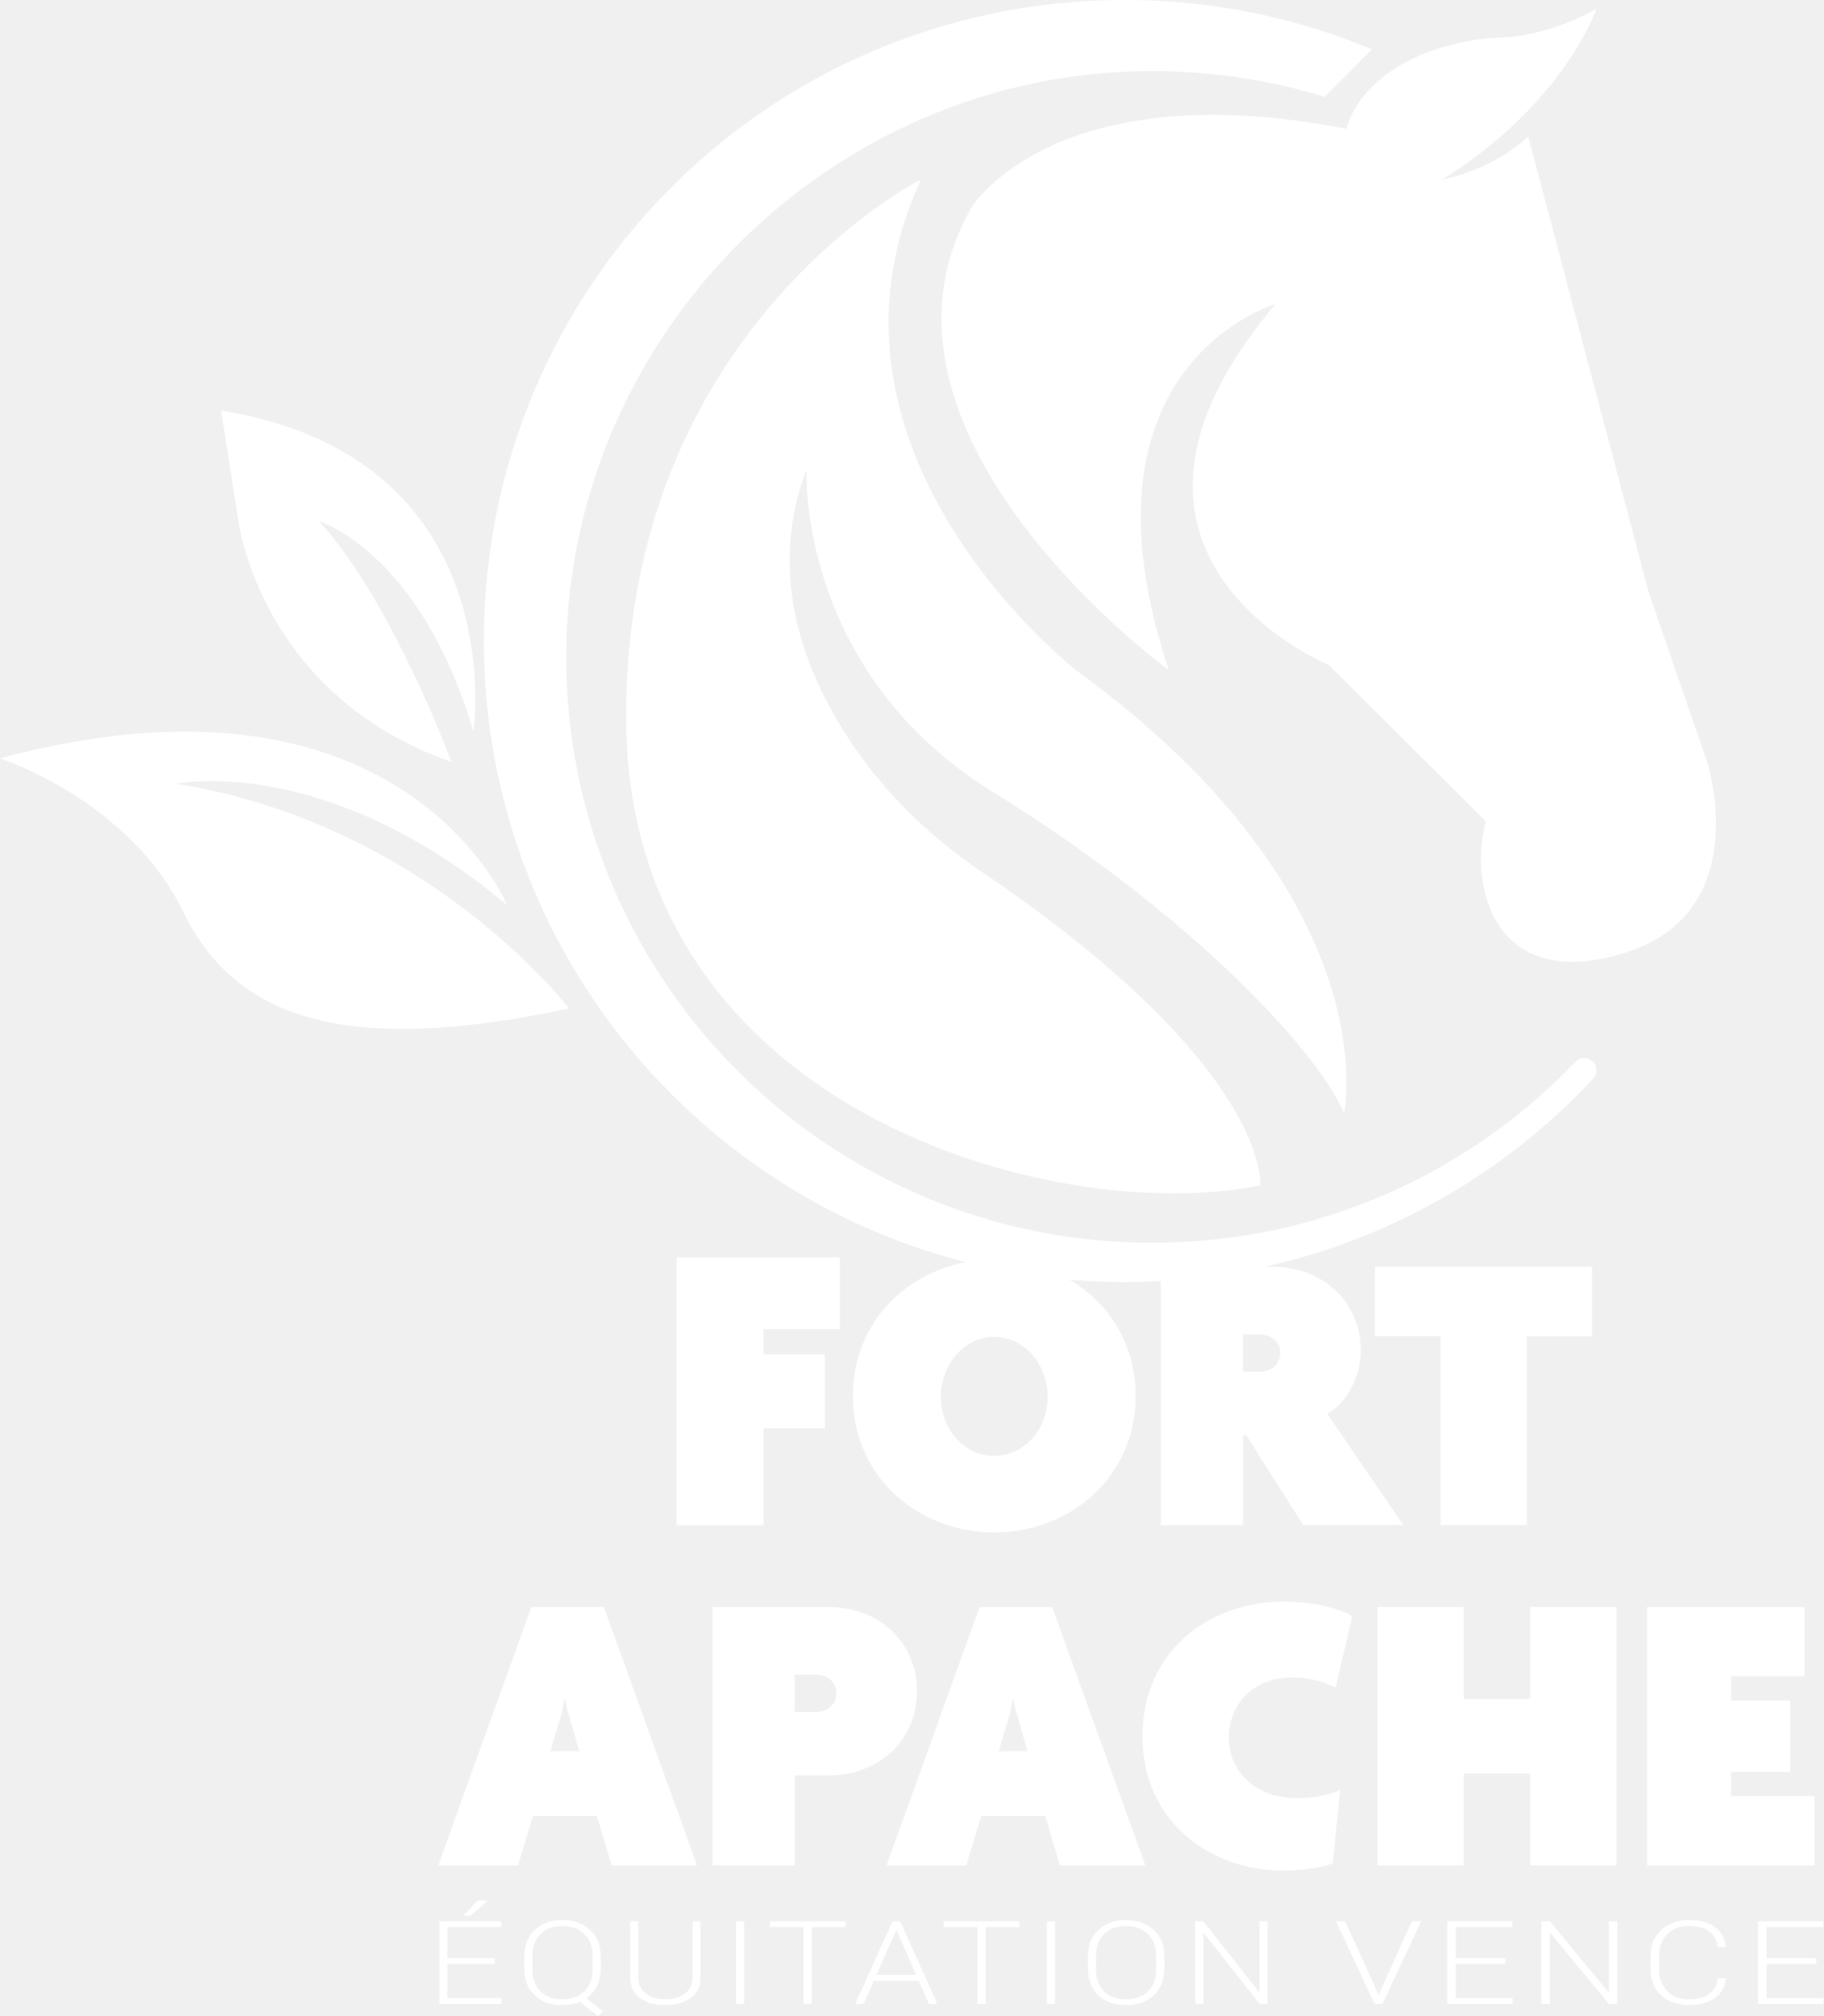
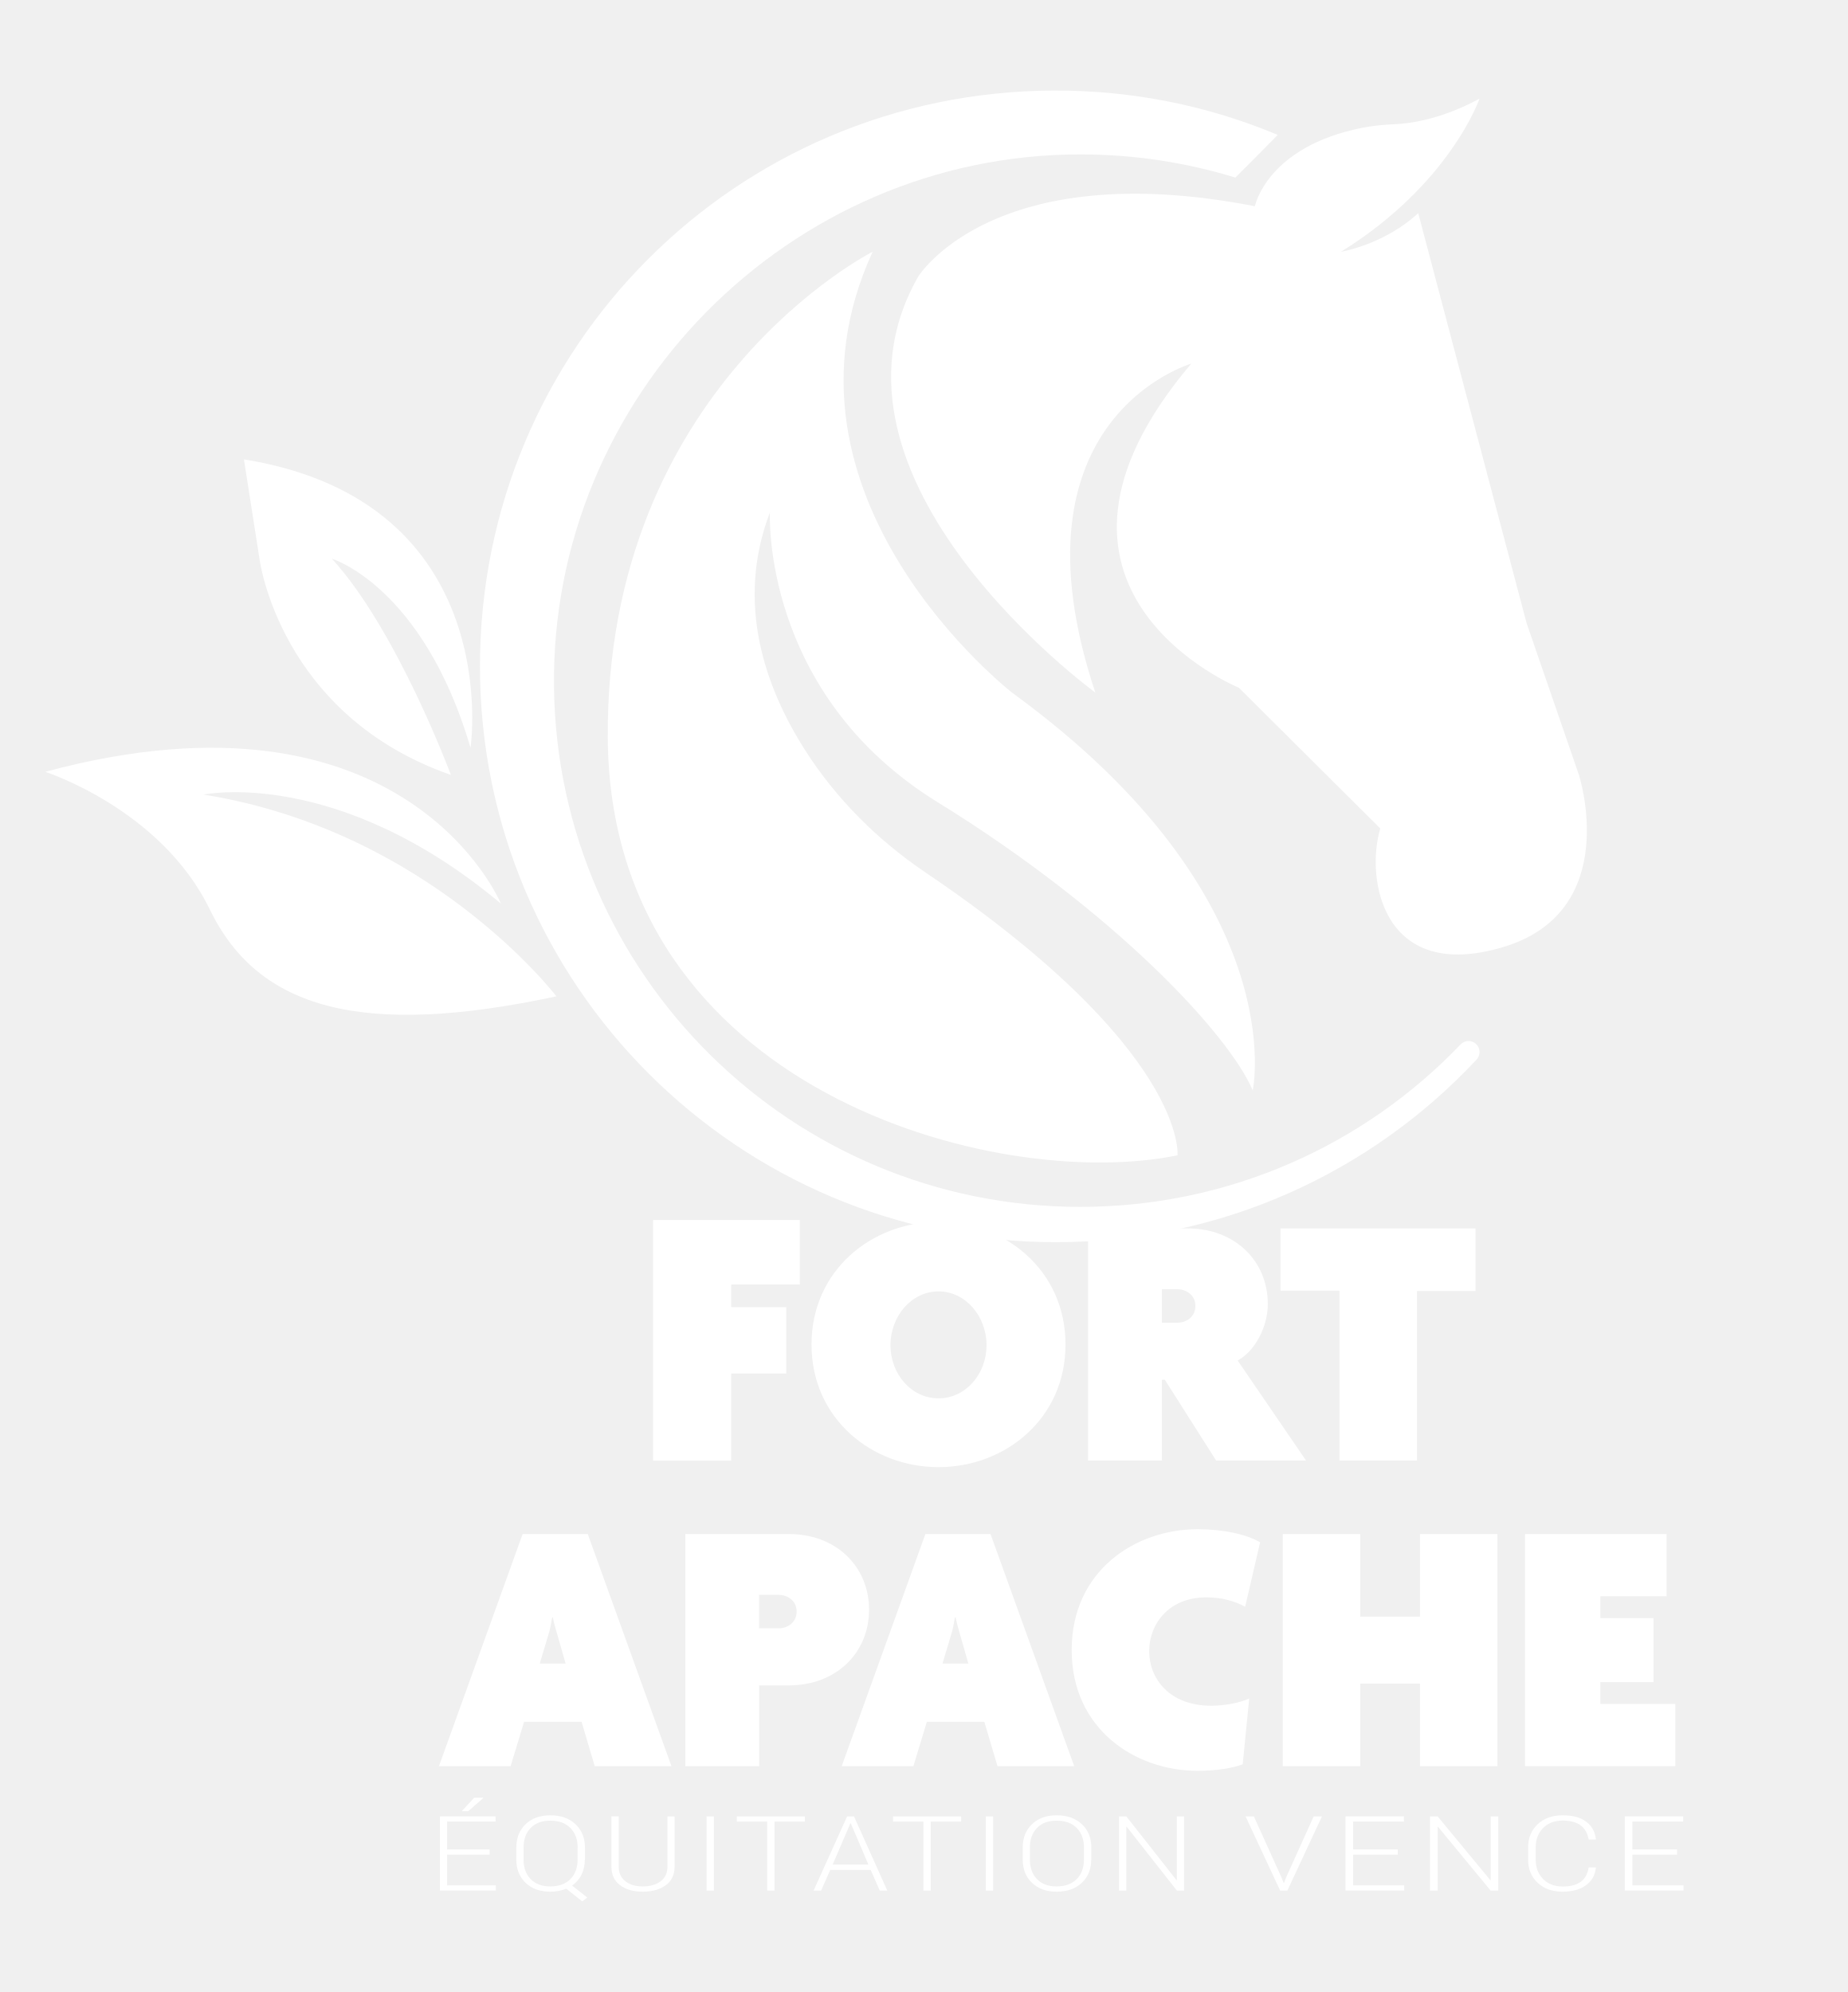
- <svg xmlns="http://www.w3.org/2000/svg" id="Calque_1" data-name="Calque 1" viewBox="0 0 278.4 307.76">
+ <svg xmlns="http://www.w3.org/2000/svg" overflow="visible" id="Calque_1" data-name="Calque 1" viewBox="-7.69 -15.39 313.93 338.54">
  <defs>
    <style>
      .cls-1 {
        fill: #fff;
      }
    </style>
  </defs>
  <g>
    <path class="cls-1" d="M116.56,202.91v3.85h9.36v11.28h-9.36v14.8h-13.27v-40.89h24.93v10.96h-11.66Z" />
    <path class="cls-1" d="M151.79,233.95c-11.31,0-21.58-8.22-21.58-20.84s10.26-20.84,21.58-20.84,21.58,8.22,21.58,20.84-10.26,20.84-21.58,20.84ZM151.79,204.08c-4.58,0-8.16,4.2-8.16,9.15s3.59,9.03,8.16,9.03,8.16-4.08,8.16-9.03-3.59-9.15-8.16-9.15Z" />
    <path class="cls-1" d="M198.97,232.83l-8.72-13.73h-.49v13.73h-12.55v-39.45h16.94c7.98,0,13.6,5.5,13.6,12.86,0,3.96-2.29,8.1-5.13,9.58l11.62,17h-15.27ZM192.41,203.71h-2.66v5.69h2.66c1.42,0,3.03-.93,3.03-2.84s-1.61-2.84-3.03-2.84Z" />
    <path class="cls-1" d="M233.1,204.02v28.81h-13.17v-28.87h-10.02v-10.57h33.14v10.63h-9.95Z" />
    <path class="cls-1" d="M93.37,284.77l-2.23-7.54h-9.77l-2.29,7.54h-12.18l14.22-39.45h11.07l14.22,39.45h-13.05ZM86.94,262.14c-.25-.8-.49-1.67-.68-2.66h-.12c-.19.99-.31,1.92-.56,2.66l-1.55,5.19h4.39l-1.48-5.19Z" />
    <path class="cls-1" d="M126.39,271.04h-5.07v13.73h-12.55v-39.45h17.62c7.98,0,13.6,5.5,13.6,12.86s-5.63,12.86-13.6,12.86ZM124.65,255.65h-3.34v5.69h3.34c1.42,0,3.03-.93,3.03-2.84s-1.61-2.84-3.03-2.84Z" />
    <path class="cls-1" d="M161.81,284.77l-2.23-7.54h-9.77l-2.29,7.54h-12.18l14.22-39.45h11.07l14.22,39.45h-13.05ZM155.38,262.14c-.25-.8-.49-1.67-.68-2.66h-.12c-.19.99-.31,1.92-.56,2.66l-1.55,5.19h4.39l-1.48-5.19Z" />
    <path class="cls-1" d="M203.92,257.69c-1.79-.99-4.02-1.61-6.62-1.61-6.43,0-9.71,4.58-9.71,9.15s3.34,9.27,10.57,9.27c1.98,0,4.76-.43,6.43-1.24l-1.11,11.19c-1.73.68-4.64,1.11-7.67,1.11-10.57,0-21.39-7.05-21.39-20.53s10.82-20.53,21.39-20.53c4.39,0,8.35.87,10.63,2.23l-2.54,10.94Z" />
    <path class="cls-1" d="M233.6,284.77v-14.04h-10.14v14.04h-13.17v-39.45h13.17v14.04h10.14v-14.04h13.17v39.45h-13.17Z" />
    <path class="cls-1" d="M251.46,284.77v-39.45h24.05v10.57h-11.25v3.71h9.03v10.88h-9.03v3.71h12.74v10.57h-25.54Z" />
  </g>
  <g>
-     <path class="cls-1" d="M75.52,299.81h-7.23v5.22h8.28v.88h-9.5v-12.61h9.45v.88h-8.23v4.74h7.23v.88ZM72.89,290.13h1.52l.03.05-2.57,2.25h-1.11l2.13-2.3Z" />
-     <path class="cls-1" d="M91.69,300.64c0,.95-.19,1.8-.56,2.56-.37.76-.91,1.38-1.6,1.86l2.58,2.04-.86.65-2.72-2.16c-.41.17-.83.29-1.28.38-.45.08-.92.13-1.42.13-1.76,0-3.16-.5-4.21-1.51-1.05-1-1.57-2.32-1.57-3.95v-2.05c0-1.62.52-2.94,1.57-3.95,1.04-1.01,2.45-1.52,4.21-1.52s3.21.51,4.28,1.52c1.06,1.01,1.6,2.33,1.6,3.95v2.05ZM90.47,298.58c0-1.36-.41-2.46-1.23-3.3s-1.96-1.25-3.42-1.25-2.54.42-3.34,1.25-1.2,1.93-1.2,3.3v2.07c0,1.38.4,2.48,1.2,3.31.8.83,1.92,1.25,3.34,1.25s2.6-.42,3.42-1.25,1.22-1.94,1.22-3.32v-2.07Z" />
-     <path class="cls-1" d="M106.94,293.31v8.55c0,1.37-.5,2.43-1.5,3.15s-2.3,1.09-3.91,1.09-2.87-.37-3.85-1.1c-.98-.73-1.47-1.78-1.47-3.15v-8.55h1.24v8.54c0,1.07.38,1.9,1.13,2.49.76.59,1.74.88,2.96.88s2.24-.29,3.02-.87c.78-.58,1.17-1.41,1.17-2.49v-8.54h1.23Z" />
+     <path class="cls-1" d="M75.52,299.81h-7.23v5.22h8.28v.88h-9.50v-12.61h9.45v.88h-8.23v4.74h7.23v.88ZM72.89,290.13h1.52l.03.05-2.57,2.25h-1.11l2.13-2.30Z" />
+     <path class="cls-1" d="M91.69,300.64c0,.95-.19,1.80-.56,2.56-.37.76-.91,1.38-1.60,1.86l2.58,2.04-.86.65-2.72-2.16c-.41.17-.83.29-1.28.38-.45.08-.92.13-1.42.13-1.76,0-3.16-.50-4.21-1.51-1.05-1.00-1.57-2.32-1.57-3.95v-2.05c0-1.62.52-2.94,1.57-3.95,1.04-1.01,2.45-1.52,4.21-1.52s3.21.51,4.28,1.52c1.06,1.01,1.60,2.33,1.60,3.95v2.05ZM90.47,298.58c0-1.36-.41-2.46-1.23-3.30s-1.96-1.25-3.42-1.25-2.54.42-3.34,1.25-1.20,1.93-1.20,3.30v2.07c0,1.38.40,2.48,1.20,3.31.80.83,1.92,1.25,3.34,1.25s2.60-.42,3.42-1.25,1.22-1.94,1.22-3.32v-2.07Z" />
+     <path class="cls-1" d="M106.94,293.31v8.55c0,1.37-.50,2.43-1.50,3.15s-2.30,1.09-3.91,1.09-2.87-.37-3.85-1.10c-.98-.73-1.47-1.78-1.47-3.15v-8.55h1.24v8.54c0,1.07.38,1.90,1.13,2.49.76.59,1.74.88,2.96.88s2.24-.29,3.02-.87c.78-.58,1.17-1.41,1.17-2.49v-8.54h1.23Z" />
    <path class="cls-1" d="M113.62,305.92h-1.24v-12.61h1.24v12.61Z" />
    <path class="cls-1" d="M129.08,294.19h-5.16v11.73h-1.24v-11.73h-5.16v-.88h11.57v.88Z" />
-     <path class="cls-1" d="M140.27,302.4h-6.88l-1.55,3.52h-1.28l5.7-12.61h1.17l5.66,12.61h-1.28l-1.55-3.52ZM133.81,301.48h6.06l-2.99-6.83h-.06l-3.01,6.83Z" />
+     <path class="cls-1" d="M140.27,302.40h-6.88l-1.55,3.52h-1.28l5.70-12.61h1.17l5.66,12.61h-1.28l-1.55-3.52ZM133.81,301.48h6.06l-2.99-7.00h-.06l-3.01,7.00Z" />
    <path class="cls-1" d="M155.63,294.19h-5.16v11.73h-1.24v-11.73h-5.16v-.88h11.57v.88Z" />
    <path class="cls-1" d="M161.07,305.92h-1.24v-12.61h1.24v12.61Z" />
-     <path class="cls-1" d="M177.74,300.64c0,1.63-.53,2.95-1.59,3.95-1.06,1-2.49,1.51-4.27,1.51s-3.16-.5-4.21-1.51c-1.05-1-1.57-2.32-1.57-3.95v-2.05c0-1.62.52-2.94,1.57-3.95,1.04-1.01,2.45-1.52,4.21-1.52s3.21.51,4.28,1.52c1.06,1.01,1.6,2.33,1.6,3.95v2.05ZM176.51,298.58c0-1.36-.41-2.46-1.23-3.3s-1.96-1.25-3.42-1.25-2.54.42-3.34,1.25-1.2,1.93-1.2,3.3v2.07c0,1.38.4,2.48,1.2,3.31.8.83,1.92,1.25,3.34,1.25s2.6-.42,3.42-1.25,1.22-1.94,1.22-3.32v-2.07Z" />
+     <path class="cls-1" d="M177.74,300.64c0,1.63-.53,2.95-1.59,3.95-1.06,1.00-2.49,1.51-4.27,1.51s-3.16-.50-4.21-1.51c-1.05-1.00-1.57-2.32-1.57-3.95v-2.05c0-1.62.52-2.94,1.57-3.95,1.04-1.01,2.45-1.52,4.21-1.52s3.21.51,4.28,1.52c1.06,1.01,1.60,2.33,1.60,3.95v2.05ZM176.51,298.58c0-1.36-.41-2.46-1.23-3.30s-1.96-1.25-3.42-1.25-2.54.42-3.34,1.25-1.20,1.93-1.20,3.30v2.07c0,1.38.40,2.48,1.20,3.31.80.83,1.92,1.25,3.34,1.25s2.60-.42,3.42-1.25,1.22-1.94,1.22-3.32v-2.07Z" />
    <path class="cls-1" d="M193.53,305.92h-1.23l-8.53-10.85h-.06v10.85h-1.24v-12.61h1.24l8.52,10.83h.06v-10.83h1.23v12.61Z" />
    <path class="cls-1" d="M210.13,303.79l.31.84h.06l.31-.84,4.73-10.48h1.41l-5.88,12.61h-1.22l-5.88-12.61h1.41l4.74,10.48Z" />
    <path class="cls-1" d="M229.83,299.81h-7.59v5.22h8.69v.88h-9.98v-12.61h9.93v.88h-8.64v4.74h7.59v.88Z" />
-     <path class="cls-1" d="M246.91,305.92h-1.29l-8.95-10.85h-.06v10.85h-1.3v-12.61h1.3l8.95,10.83h.06v-10.83h1.29v12.61Z" />
-     <path class="cls-1" d="M263.48,301.98l.02.05c-.14,1.27-.7,2.26-1.69,2.98s-2.31,1.09-3.97,1.09c-1.75,0-3.17-.51-4.25-1.52s-1.61-2.33-1.61-3.94v-2.05c0-1.61.54-2.92,1.61-3.94,1.08-1.02,2.49-1.53,4.25-1.53s3,.35,3.98,1.07c.98.71,1.54,1.71,1.68,3l-.02.05h-1.21c-.17-1.05-.62-1.85-1.35-2.4-.73-.55-1.75-.83-3.08-.83s-2.49.43-3.32,1.28c-.83.85-1.25,1.95-1.25,3.28v2.07c0,1.35.42,2.45,1.25,3.3.83.85,1.94,1.28,3.32,1.28s2.36-.27,3.09-.81c.73-.54,1.18-1.35,1.34-2.43h1.21Z" />
+     <path class="cls-1" d="M246.91,305.92h-1.29l-8.95-10.85h-.06v10.85h-1.30v-12.61h1.30l8.95,10.83h.06v-10.83h1.29v12.61Z" />
+     <path class="cls-1" d="M263.48,301.98l.02.05c-.14,1.27-.70,2.26-1.69,2.98s-2.31,1.09-3.97,1.09c-1.75,0-3.17-.51-4.25-1.52s-1.61-2.33-1.61-3.94v-2.05c0-1.61.54-2.92,1.61-3.94,1.08-1.02,2.49-1.53,4.25-1.53s3.00.35,3.98,1.07c.98.71,1.54,1.71,1.68,3.00l-.02.05h-1.21c-.17-1.05-.62-1.85-1.35-2.40-.73-.55-1.75-.83-3.08-.83s-2.49.43-3.32,1.28c-.83.85-1.25,1.95-1.25,3.28v2.07c0,1.35.42,2.45,1.25,3.30.83.85,1.94,1.28,3.32,1.28s2.36-.27,3.09-.81c.73-.54,1.18-1.35,1.34-2.43h1.21Z" />
    <path class="cls-1" d="M277.29,299.81h-7.59v5.22h8.69v.88h-9.98v-12.61h9.93v.88h-8.64v4.74h7.59v.88Z" />
  </g>
  <g>
-     <path class="cls-1" d="M243.14,162.04c-.74-.7-1.91-.68-2.62.06-16.28,17.02-39.22,27.62-64.64,27.62-49.02,0-88.83-39.44-89.43-88.31-.61-49.45,39.98-90.56,89.43-90.56,9.17,0,18.02,1.38,26.35,3.94,2.03-2.01,4.89-4.88,7.2-7.25C197.71,2.62,184.83-.06,171.31,0c-54.03.23-97.44,43.83-97.44,97.86,0,54.05,43.82,97.86,97.87,97.86,28.2,0,53.63-11.93,71.48-31.03.71-.76.68-1.94-.08-2.65h0Z" />
-     <path class="cls-1" d="M77.42,138.17S61.36,99.25,0,115.78c0,0,19.69,6.33,27.96,23.39,8.26,17.06,26.02,21.8,58.9,14.77,0,0-21.45-28.13-59.96-34.29,0,0,22.62-4.81,50.52,18.52Z" />
-     <path class="cls-1" d="M72.27,111.69s6.15-41.8-38.51-49.01l2.64,16.88s3.34,26.55,32.53,36.75c0,0-9.14-24.62-20.22-36.75,0,0,15.47,4.66,23.56,32.13Z" />
-     <path class="cls-1" d="M205.19,169.93s7.03-32.7-40.79-67.52c0,0-43.02-33.29-23.8-75.02,0,0-45.48,22.98-45.01,82.76.47,59.78,66.11,77.13,96.82,70.8,0,0,1.73-17.95-42.81-48.05-8.17-5.52-15.24-12.56-20.53-20.88-6.67-10.49-11.85-24.85-5.93-40.32,0,0-1.53,30.71,28.48,49.23,30.01,18.52,49.47,39.39,53.57,49Z" />
-     <path class="cls-1" d="M178.47,102.33s-49.82-36.25-30.13-70.71c0,0,12.68-20.63,57.21-11.96,0,0,2.01-10.11,18.25-13.33,1.81-.36,3.65-.53,5.5-.61,2.49-.1,7.89-.79,14.42-4.34,0,0-5.01,14.54-23.54,26.02,0,0,7.27-1.17,13.13-6.56l18.4,69.63,8.91,25.85s7.5,23.15-12.89,29.25c-20.4,6.1-23.44-11.49-20.87-20.16l-24.02-23.91s-40.69-16.65-8.1-55.09c0,0-31.88,9.2-16.29,55.94Z" />
+     <path class="cls-1" d="M243.14,162.04c-.74-.70-1.91-.68-2.62.06-16.28,17.02-39.22,27.62-64.64,27.62-49.02,0-88.83-39.44-89.43-88.31-.61-49.45,39.98-90.56,89.43-90.56,9.17,0,18.02,1.38,26.35,3.94,2.03-2.01,4.89-4.88,7.20-7.25C197.71,2.62,184.83-.06,171.31,0c-54.03.23-97.44,43.83-97.44,97.86,0,54.05,43.82,97.86,97.87,97.86,28.20,0,53.63-11.93,71.48-31.03.71-.76.68-1.94-.08-2.65h0Z" />
+     <path class="cls-1" d="M77.42,138.17S61.36,99.25,0,115.78c0,0,19.69,6.33,27.96,23.39,8.26,17.06,26.02,21.80,58.90,14.77,0,0-21.45-28.13-59.96-34.29,0,0,22.62-4.81,50.52,18.52Z" />
+     <path class="cls-1" d="M72.27,111.69s6.15-41.80-38.51-49.01l2.64,16.88s3.34,26.55,32.53,36.75c0,0-9.14-24.62-20.22-36.75,0,0,15.47,4.66,23.56,32.13Z" />
+     <path class="cls-1" d="M205.19,169.93s7.03-32.70-40.79-67.52c0,0-43.02-33.29-23.80-75.02,0,0-45.48,22.98-45.01,82.76.47,59.78,66.11,77.13,96.82,70.80,0,0,1.73-17.95-42.81-48.05-8.17-5.52-15.24-12.56-20.53-20.88-6.67-10.49-11.85-24.85-5.93-40.32,0,0-1.53,30.71,28.48,49.23,30.01,18.52,49.47,39.39,53.57,49Z" />
+     <path class="cls-1" d="M178.47,102.33s-49.82-36.25-30.13-70.71c0,0,12.68-20.63,57.21-11.96,0,0,2.01-10.11,18.25-13.33,1.81-.36,3.65-.53,5.50-.61,2.49-.1,7.89-.79,14.42-4.34,0,0-5.01,14.54-23.54,26.02,0,0,7.27-1.17,13.13-6.56l18.40,69.63,8.91,25.85s7.50,23.15-12.89,29.25c-20.40,6.10-23.44-11.49-20.87-20.16l-24.02-23.91s-40.69-16.65-8.10-55.09c0,0-31.88,9.20-16.29,55.94Z" />
  </g>
</svg>
